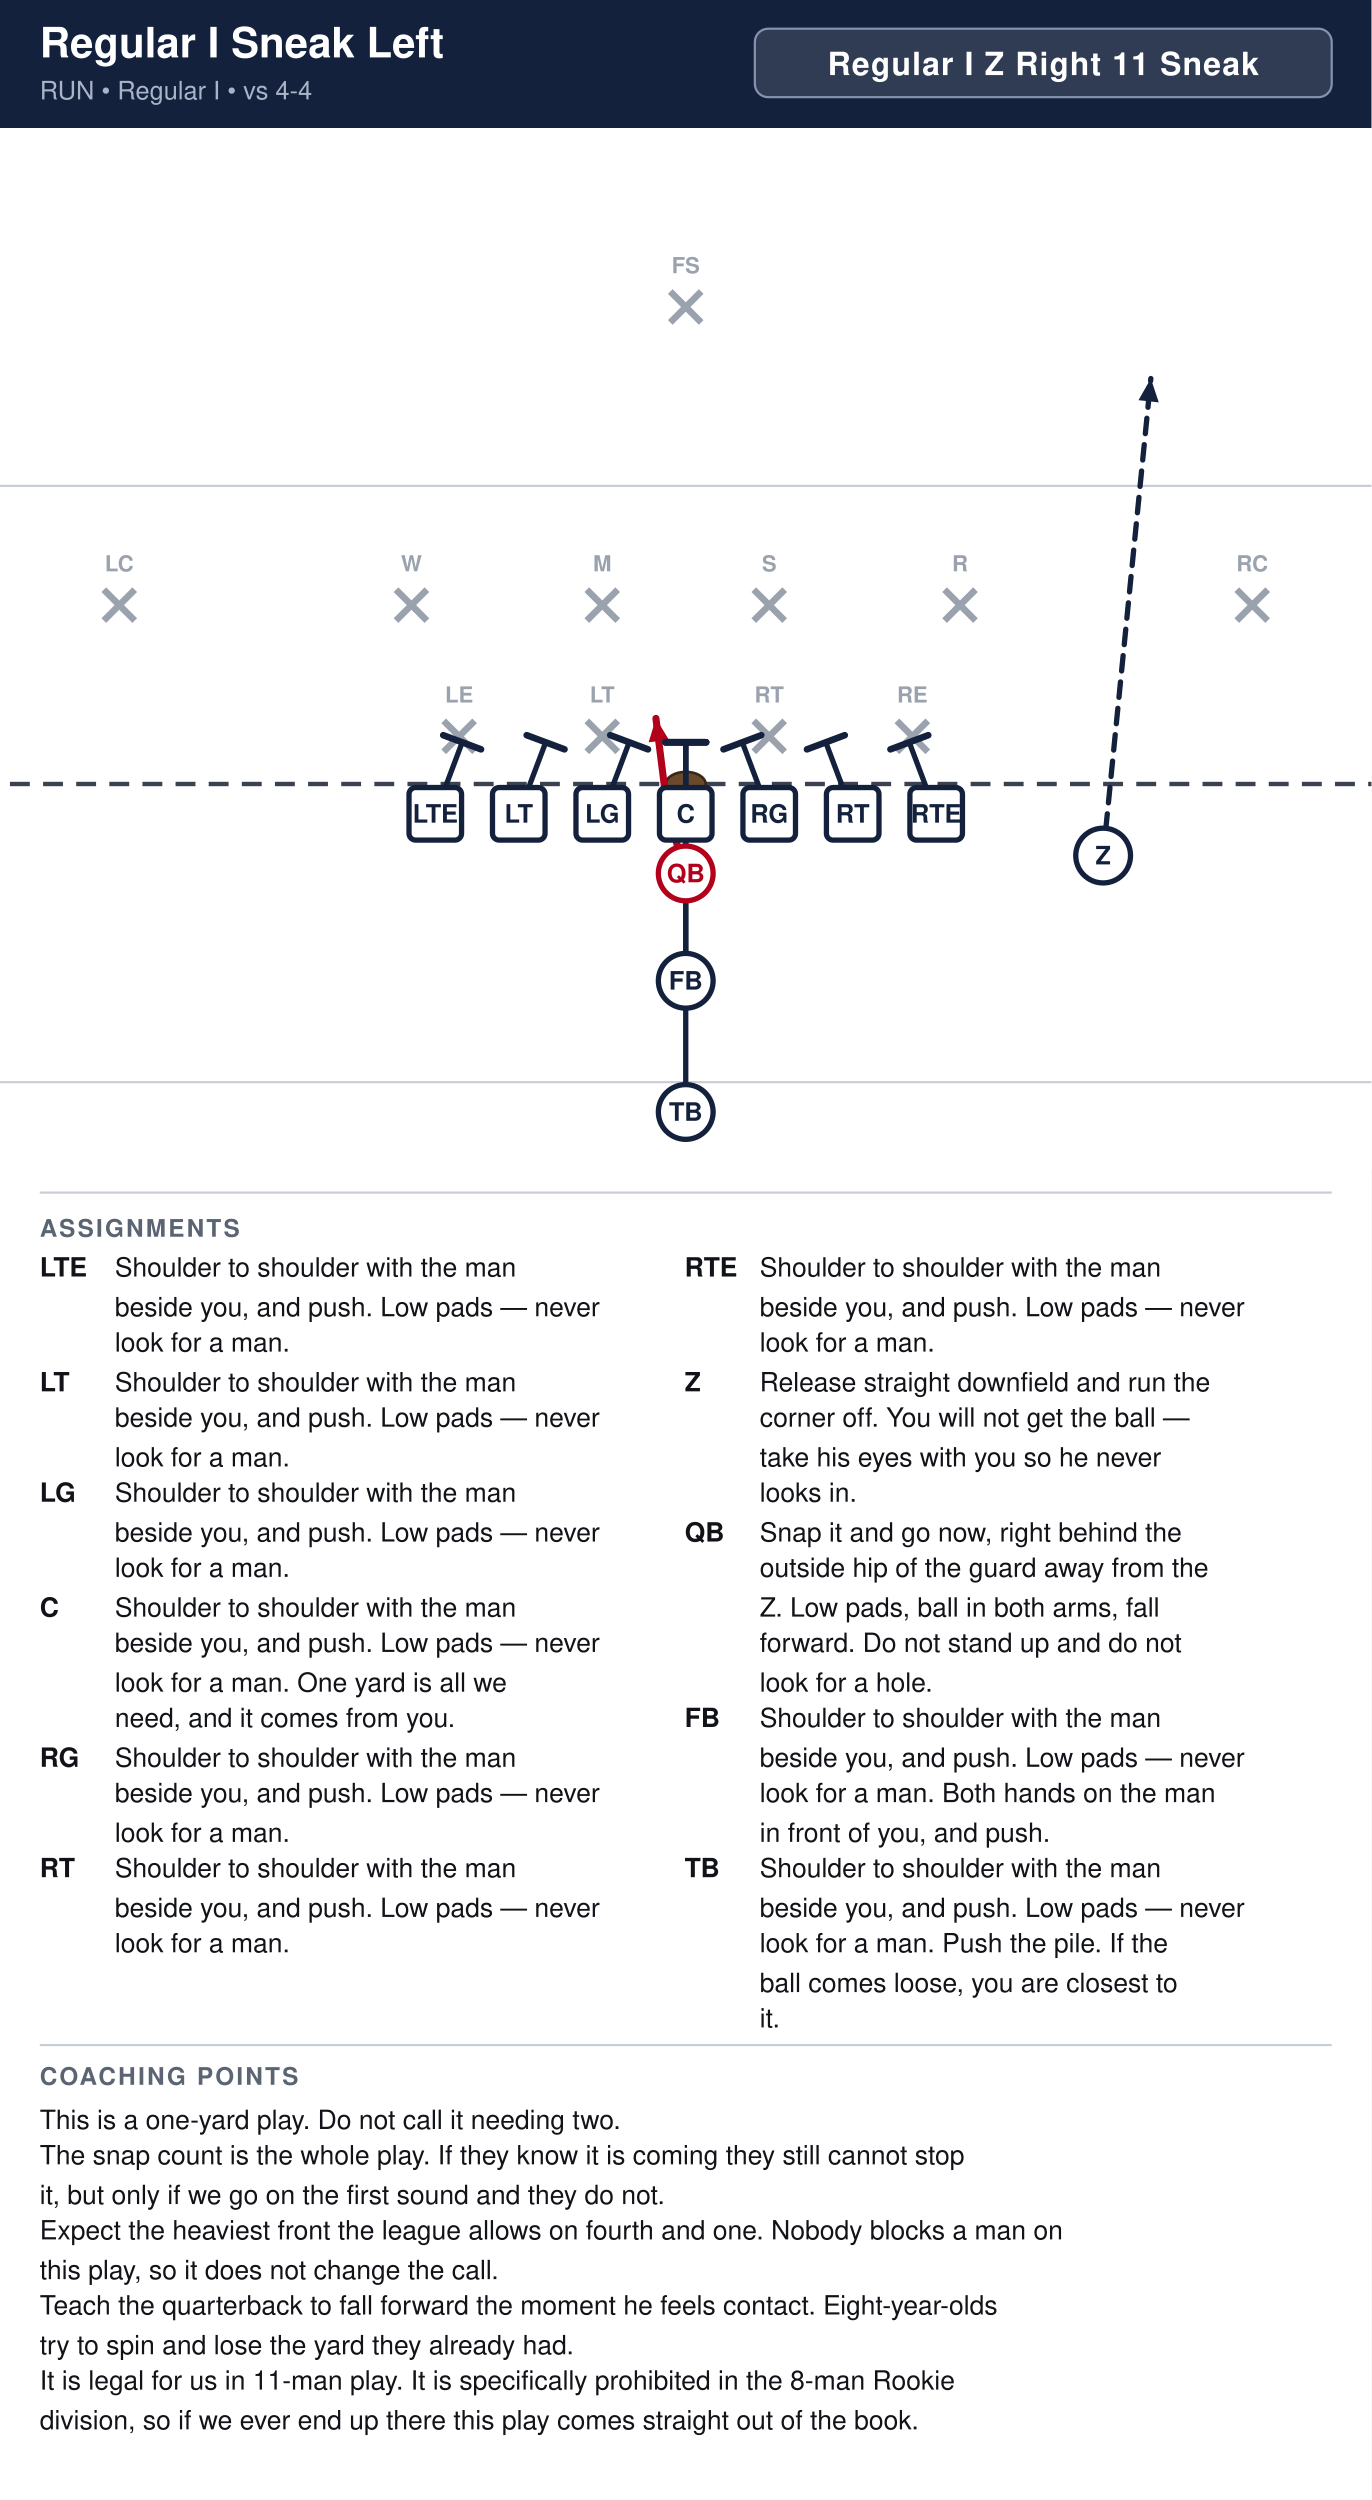
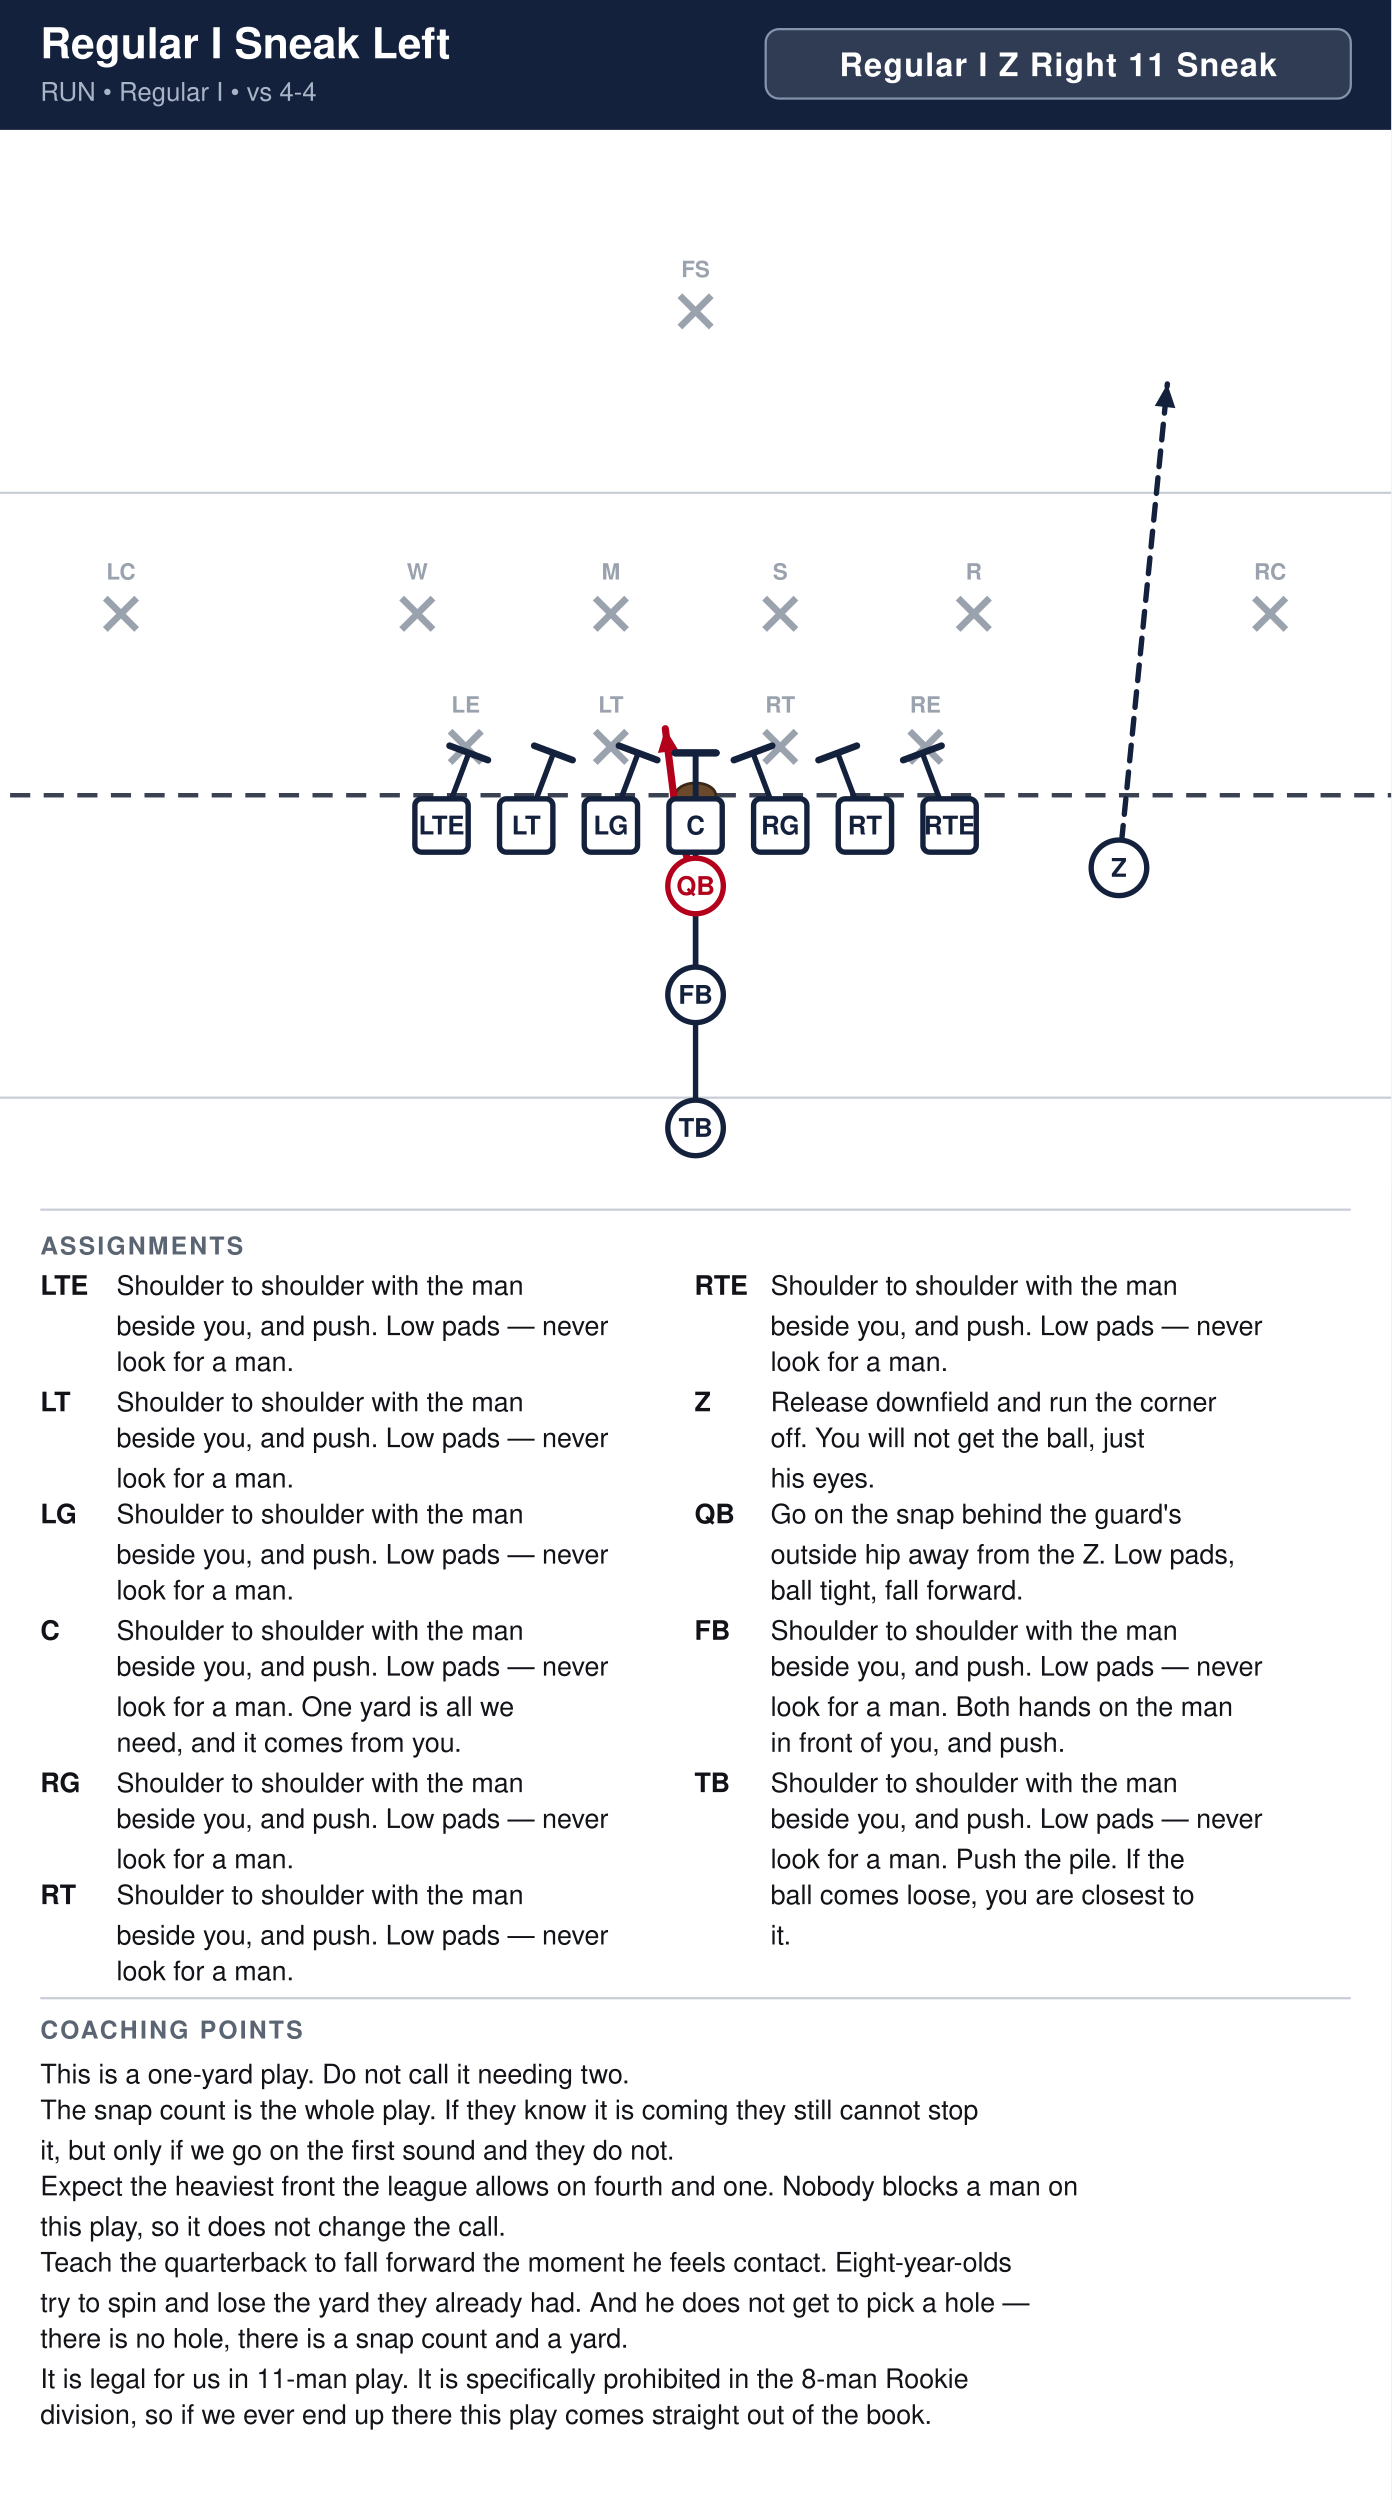
- <svg xmlns="http://www.w3.org/2000/svg" width="621" height="1132" viewBox="0 0 621 1132" font-family="Segoe UI, Helvetica, Arial, sans-serif">
+ <svg xmlns="http://www.w3.org/2000/svg" width="621" height="1116" viewBox="0 0 621 1116" font-family="Segoe UI, Helvetica, Arial, sans-serif">
  <rect width="100%" height="100%" fill="#ffffff" />
  <rect x="0" y="0" width="621" height="58" fill="#14213d" />
  <text x="18" y="26" font-size="19.0" font-weight="700" fill="#ffffff">Regular I Sneak Left</text>
  <text x="18" y="45" font-size="11.5" fill="#a9b4c7">RUN  •  Regular I  •  vs 4-4</text>
  <rect x="341.8" y="13" width="261.2" height="31" rx="6" fill="#ffffff" fill-opacity="0.12" stroke="#8593ad" stroke-width="1" />
  <text x="472.4" y="34" text-anchor="middle" font-size="14.5" font-weight="700" fill="#ffffff" letter-spacing="0.5">Regular I Z Right 11 Sneak</text>
  <clipPath id="fieldclip">
    <rect x="0" y="58" width="621" height="472" />
  </clipPath>
  <g clip-path="url(#fieldclip)">
    <g transform="translate(-40.5,31.0)">
      <rect x="0" y="0" width="702" height="513" fill="#ffffff" />
      <line x1="0" y1="459.0" x2="702" y2="459.0" stroke="#c8cdd6" stroke-width="1" />
      <line x1="0" y1="189.0" x2="702" y2="189.0" stroke="#c8cdd6" stroke-width="1" />
      <line x1="0" y1="324.0" x2="702" y2="324.0" stroke="#3a4150" stroke-width="2" stroke-dasharray="9 6" />
      <ellipse cx="351.0" cy="324.0" rx="9" ry="5.5" fill="#6b4a2b" stroke="#3a2716" stroke-width="1.2" />
      <line x1="241.4" y1="295.4" x2="255.4" y2="309.4" stroke="#9aa2ae" stroke-width="3" />
      <line x1="255.4" y1="295.4" x2="241.4" y2="309.4" stroke="#9aa2ae" stroke-width="3" />
      <text x="248.4" y="287.1" text-anchor="middle" font-size="10" fill="#9aa2ae" font-weight="600">LE</text>
      <line x1="306.2" y1="295.4" x2="320.2" y2="309.4" stroke="#9aa2ae" stroke-width="3" />
      <line x1="320.2" y1="295.4" x2="306.2" y2="309.4" stroke="#9aa2ae" stroke-width="3" />
      <text x="313.2" y="287.1" text-anchor="middle" font-size="10" fill="#9aa2ae" font-weight="600">LT</text>
      <line x1="381.8" y1="295.4" x2="395.8" y2="309.4" stroke="#9aa2ae" stroke-width="3" />
      <line x1="395.8" y1="295.4" x2="381.8" y2="309.4" stroke="#9aa2ae" stroke-width="3" />
      <text x="388.8" y="287.1" text-anchor="middle" font-size="10" fill="#9aa2ae" font-weight="600">RT</text>
      <line x1="446.6" y1="295.4" x2="460.6" y2="309.4" stroke="#9aa2ae" stroke-width="3" />
      <line x1="460.6" y1="295.4" x2="446.6" y2="309.4" stroke="#9aa2ae" stroke-width="3" />
      <text x="453.6" y="287.1" text-anchor="middle" font-size="10" fill="#9aa2ae" font-weight="600">RE</text>
      <line x1="219.8" y1="236.0" x2="233.8" y2="250.0" stroke="#9aa2ae" stroke-width="3" />
      <line x1="233.8" y1="236.0" x2="219.8" y2="250.0" stroke="#9aa2ae" stroke-width="3" />
      <text x="226.8" y="227.7" text-anchor="middle" font-size="10" fill="#9aa2ae" font-weight="600">W</text>
      <line x1="306.2" y1="236.0" x2="320.2" y2="250.0" stroke="#9aa2ae" stroke-width="3" />
      <line x1="320.2" y1="236.0" x2="306.2" y2="250.0" stroke="#9aa2ae" stroke-width="3" />
      <text x="313.2" y="227.7" text-anchor="middle" font-size="10" fill="#9aa2ae" font-weight="600">M</text>
      <line x1="381.8" y1="236.0" x2="395.8" y2="250.0" stroke="#9aa2ae" stroke-width="3" />
      <line x1="395.8" y1="236.0" x2="381.8" y2="250.0" stroke="#9aa2ae" stroke-width="3" />
      <text x="388.8" y="227.7" text-anchor="middle" font-size="10" fill="#9aa2ae" font-weight="600">S</text>
      <line x1="468.2" y1="236.0" x2="482.2" y2="250.0" stroke="#9aa2ae" stroke-width="3" />
      <line x1="482.2" y1="236.0" x2="468.2" y2="250.0" stroke="#9aa2ae" stroke-width="3" />
      <text x="475.2" y="227.7" text-anchor="middle" font-size="10" fill="#9aa2ae" font-weight="600">R</text>
      <line x1="87.5" y1="236.0" x2="101.5" y2="250.0" stroke="#9aa2ae" stroke-width="3" />
      <line x1="101.5" y1="236.0" x2="87.5" y2="250.0" stroke="#9aa2ae" stroke-width="3" />
      <text x="94.5" y="227.7" text-anchor="middle" font-size="10" fill="#9aa2ae" font-weight="600">LC</text>
      <line x1="600.5" y1="236.0" x2="614.5" y2="250.0" stroke="#9aa2ae" stroke-width="3" />
      <line x1="614.5" y1="236.0" x2="600.5" y2="250.0" stroke="#9aa2ae" stroke-width="3" />
      <text x="607.5" y="227.7" text-anchor="middle" font-size="10" fill="#9aa2ae" font-weight="600">RC</text>
      <line x1="344.0" y1="101.0" x2="358.0" y2="115.0" stroke="#9aa2ae" stroke-width="3" />
      <line x1="358.0" y1="101.0" x2="344.0" y2="115.0" stroke="#9aa2ae" stroke-width="3" />
      <text x="351.0" y="92.7" text-anchor="middle" font-size="10" fill="#9aa2ae" font-weight="600">FS</text>
      <path d="M237.6,337.5 L249.8,305.1" fill="none" stroke="#14213d" stroke-width="2.4" stroke-linecap="round" stroke-linejoin="round" />
      <line x1="241.2" y1="301.9" x2="258.3" y2="308.3" stroke="#14213d" stroke-width="3.0" stroke-linecap="round" />
      <path d="M275.4,337.5 L287.6,305.1" fill="none" stroke="#14213d" stroke-width="2.4" stroke-linecap="round" stroke-linejoin="round" />
      <line x1="279.0" y1="301.9" x2="296.1" y2="308.3" stroke="#14213d" stroke-width="3.0" stroke-linecap="round" />
      <path d="M313.2,337.5 L325.4,305.1" fill="none" stroke="#14213d" stroke-width="2.4" stroke-linecap="round" stroke-linejoin="round" />
      <line x1="316.8" y1="301.9" x2="333.9" y2="308.3" stroke="#14213d" stroke-width="3.0" stroke-linecap="round" />
      <path d="M351.0,337.5 L351.0,305.1" fill="none" stroke="#14213d" stroke-width="2.4" stroke-linecap="round" stroke-linejoin="round" />
      <line x1="341.8" y1="305.1" x2="360.2" y2="305.1" stroke="#14213d" stroke-width="3.0" stroke-linecap="round" />
      <path d="M388.8,337.5 L376.6,305.1" fill="none" stroke="#14213d" stroke-width="2.4" stroke-linecap="round" stroke-linejoin="round" />
      <line x1="368.1" y1="308.3" x2="385.2" y2="301.9" stroke="#14213d" stroke-width="3.0" stroke-linecap="round" />
      <path d="M426.6,337.5 L414.4,305.1" fill="none" stroke="#14213d" stroke-width="2.4" stroke-linecap="round" stroke-linejoin="round" />
      <line x1="405.9" y1="308.3" x2="423.0" y2="301.9" stroke="#14213d" stroke-width="3.0" stroke-linecap="round" />
      <path d="M464.4,337.5 L452.2,305.1" fill="none" stroke="#14213d" stroke-width="2.4" stroke-linecap="round" stroke-linejoin="round" />
      <line x1="443.7" y1="308.3" x2="460.8" y2="301.9" stroke="#14213d" stroke-width="3.0" stroke-linecap="round" />
      <path d="M540.0,356.4 L550.8,248.4 L561.6,140.4" fill="none" stroke="#14213d" stroke-width="2.4" stroke-linecap="round" stroke-linejoin="round" stroke-dasharray="7 5" />
      <polygon points="561.6,140.4 565.2,151.2 556.0,150.2" fill="#14213d" />
      <path d="M351.0,364.5 L342.9,337.5 L337.5,294.3" fill="none" stroke="#b3001b" stroke-width="3.2" stroke-linecap="round" stroke-linejoin="round" />
      <polygon points="337.5,294.3 343.4,304.0 334.2,305.1" fill="#b3001b" />
      <path d="M351.0,413.1 L351.0,305.1" fill="none" stroke="#14213d" stroke-width="2.4" stroke-linecap="round" stroke-linejoin="round" />
      <line x1="341.8" y1="305.1" x2="360.2" y2="305.1" stroke="#14213d" stroke-width="3.0" stroke-linecap="round" />
      <path d="M351.0,472.5 L351.0,305.1" fill="none" stroke="#14213d" stroke-width="2.4" stroke-linecap="round" stroke-linejoin="round" />
      <line x1="341.8" y1="305.1" x2="360.2" y2="305.1" stroke="#14213d" stroke-width="3.0" stroke-linecap="round" />
      <rect x="225.7" y="325.6" width="23.8" height="23.8" rx="3" fill="#ffffff" stroke="#14213d" stroke-width="2.4" />
      <text x="237.6" y="341.5" text-anchor="middle" font-size="11.5" font-weight="700" fill="#14213d">LTE</text>
      <rect x="263.5" y="325.6" width="23.8" height="23.8" rx="3" fill="#ffffff" stroke="#14213d" stroke-width="2.4" />
      <text x="275.4" y="341.5" text-anchor="middle" font-size="11.5" font-weight="700" fill="#14213d">LT</text>
      <rect x="301.3" y="325.6" width="23.8" height="23.8" rx="3" fill="#ffffff" stroke="#14213d" stroke-width="2.4" />
      <text x="313.2" y="341.5" text-anchor="middle" font-size="11.5" font-weight="700" fill="#14213d">LG</text>
      <rect x="339.1" y="325.6" width="23.8" height="23.8" rx="3" fill="#ffffff" stroke="#14213d" stroke-width="2.4" />
      <text x="351.0" y="341.5" text-anchor="middle" font-size="11.5" font-weight="700" fill="#14213d">C</text>
      <rect x="376.9" y="325.6" width="23.8" height="23.8" rx="3" fill="#ffffff" stroke="#14213d" stroke-width="2.4" />
      <text x="388.8" y="341.5" text-anchor="middle" font-size="11.5" font-weight="700" fill="#14213d">RG</text>
      <rect x="414.7" y="325.6" width="23.8" height="23.8" rx="3" fill="#ffffff" stroke="#14213d" stroke-width="2.4" />
      <text x="426.6" y="341.5" text-anchor="middle" font-size="11.5" font-weight="700" fill="#14213d">RT</text>
      <rect x="452.5" y="325.6" width="23.8" height="23.8" rx="3" fill="#ffffff" stroke="#14213d" stroke-width="2.4" />
      <text x="464.4" y="341.5" text-anchor="middle" font-size="11.5" font-weight="700" fill="#14213d">RTE</text>
      <circle cx="540.0" cy="356.4" r="12.4" fill="#ffffff" stroke="#14213d" stroke-width="2.4" />
      <text x="540.0" y="360.4" text-anchor="middle" font-size="11.5" font-weight="700" fill="#14213d">Z</text>
      <circle cx="351.0" cy="364.5" r="12.4" fill="#ffffff" stroke="#b3001b" stroke-width="2.4" />
      <text x="351.0" y="368.5" text-anchor="middle" font-size="11.5" font-weight="700" fill="#b3001b">QB</text>
      <circle cx="351.0" cy="413.1" r="12.4" fill="#ffffff" stroke="#14213d" stroke-width="2.4" />
      <text x="351.0" y="417.1" text-anchor="middle" font-size="11.5" font-weight="700" fill="#14213d">FB</text>
      <circle cx="351.0" cy="472.5" r="12.4" fill="#ffffff" stroke="#14213d" stroke-width="2.4" />
      <text x="351.0" y="476.5" text-anchor="middle" font-size="11.5" font-weight="700" fill="#14213d">TB</text>
    </g>
  </g>
  <line x1="18" y1="540" x2="603" y2="540" stroke="#c8cdd6" stroke-width="1" />
  <text x="18" y="560" font-size="11" font-weight="700" fill="#5b6472" letter-spacing="1">ASSIGNMENTS</text>
  <text x="18" y="578" font-size="12" font-weight="700" fill="#111318">LTE</text>
  <text x="52" y="578" font-size="12" fill="#111318">Shoulder to shoulder with the man</text>
  <text x="52" y="596" font-size="12" fill="#111318">beside you, and push. Low pads — never</text>
  <text x="52" y="612" font-size="12" fill="#111318">look for a man.</text>
  <text x="18" y="630" font-size="12" font-weight="700" fill="#111318">LT</text>
  <text x="52" y="630" font-size="12" fill="#111318">Shoulder to shoulder with the man</text>
  <text x="52" y="646" font-size="12" fill="#111318">beside you, and push. Low pads — never</text>
  <text x="52" y="664" font-size="12" fill="#111318">look for a man.</text>
  <text x="18" y="680" font-size="12" font-weight="700" fill="#111318">LG</text>
  <text x="52" y="680" font-size="12" fill="#111318">Shoulder to shoulder with the man</text>
  <text x="52" y="698" font-size="12" fill="#111318">beside you, and push. Low pads — never</text>
  <text x="52" y="714" font-size="12" fill="#111318">look for a man.</text>
  <text x="18" y="732" font-size="12" font-weight="700" fill="#111318">C</text>
  <text x="52" y="732" font-size="12" fill="#111318">Shoulder to shoulder with the man</text>
  <text x="52" y="748" font-size="12" fill="#111318">beside you, and push. Low pads — never</text>
  <text x="52" y="766" font-size="12" fill="#111318">look for a man. One yard is all we</text>
  <text x="52" y="782" font-size="12" fill="#111318">need, and it comes from you.</text>
  <text x="18" y="800" font-size="12" font-weight="700" fill="#111318">RG</text>
  <text x="52" y="800" font-size="12" fill="#111318">Shoulder to shoulder with the man</text>
  <text x="52" y="816" font-size="12" fill="#111318">beside you, and push. Low pads — never</text>
  <text x="52" y="834" font-size="12" fill="#111318">look for a man.</text>
  <text x="18" y="850" font-size="12" font-weight="700" fill="#111318">RT</text>
  <text x="52" y="850" font-size="12" fill="#111318">Shoulder to shoulder with the man</text>
  <text x="52" y="868" font-size="12" fill="#111318">beside you, and push. Low pads — never</text>
  <text x="52" y="884" font-size="12" fill="#111318">look for a man.</text>
  <text x="310" y="578" font-size="12" font-weight="700" fill="#111318">RTE</text>
  <text x="344" y="578" font-size="12" fill="#111318">Shoulder to shoulder with the man</text>
  <text x="344" y="596" font-size="12" fill="#111318">beside you, and push. Low pads — never</text>
  <text x="344" y="612" font-size="12" fill="#111318">look for a man.</text>
  <text x="310" y="630" font-size="12" font-weight="700" fill="#111318">Z</text>
-   <text x="344" y="630" font-size="12" fill="#111318">Release straight downfield and run the</text>
-   <text x="344" y="646" font-size="12" fill="#111318">corner off. You will not get the ball —</text>
-   <text x="344" y="664" font-size="12" fill="#111318">take his eyes with you so he never</text>
-   <text x="344" y="680" font-size="12" fill="#111318">looks in.</text>
-   <text x="310" y="698" font-size="12" font-weight="700" fill="#111318">QB</text>
-   <text x="344" y="698" font-size="12" fill="#111318">Snap it and go now, right behind the</text>
-   <text x="344" y="714" font-size="12" fill="#111318">outside hip of the guard away from the</text>
-   <text x="344" y="732" font-size="12" fill="#111318">Z. Low pads, ball in both arms, fall</text>
-   <text x="344" y="748" font-size="12" fill="#111318">forward. Do not stand up and do not</text>
-   <text x="344" y="766" font-size="12" fill="#111318">look for a hole.</text>
-   <text x="310" y="782" font-size="12" font-weight="700" fill="#111318">FB</text>
-   <text x="344" y="782" font-size="12" fill="#111318">Shoulder to shoulder with the man</text>
-   <text x="344" y="800" font-size="12" fill="#111318">beside you, and push. Low pads — never</text>
-   <text x="344" y="816" font-size="12" fill="#111318">look for a man. Both hands on the man</text>
-   <text x="344" y="834" font-size="12" fill="#111318">in front of you, and push.</text>
-   <text x="310" y="850" font-size="12" font-weight="700" fill="#111318">TB</text>
-   <text x="344" y="850" font-size="12" fill="#111318">Shoulder to shoulder with the man</text>
-   <text x="344" y="868" font-size="12" fill="#111318">beside you, and push. Low pads — never</text>
-   <text x="344" y="884" font-size="12" fill="#111318">look for a man. Push the pile. If the</text>
-   <text x="344" y="902" font-size="12" fill="#111318">ball comes loose, you are closest to</text>
-   <text x="344" y="918" font-size="12" fill="#111318">it.</text>
-   <line x1="18" y1="926" x2="603" y2="926" stroke="#c8cdd6" stroke-width="1" />
-   <text x="18" y="944" font-size="11" font-weight="700" fill="#5b6472" letter-spacing="1">COACHING POINTS</text>
-   <text x="18" y="964" font-size="12" fill="#111318">This is a one-yard play. Do not call it needing two.</text>
-   <text x="18" y="980" font-size="12" fill="#111318">The snap count is the whole play. If they know it is coming they still cannot stop</text>
-   <text x="18" y="998" font-size="12" fill="#111318">it, but only if we go on the first sound and they do not.</text>
-   <text x="18" y="1014" font-size="12" fill="#111318">Expect the heaviest front the league allows on fourth and one. Nobody blocks a man on</text>
-   <text x="18" y="1032" font-size="12" fill="#111318">this play, so it does not change the call.</text>
-   <text x="18" y="1048" font-size="12" fill="#111318">Teach the quarterback to fall forward the moment he feels contact. Eight-year-olds</text>
-   <text x="18" y="1066" font-size="12" fill="#111318">try to spin and lose the yard they already had.</text>
-   <text x="18" y="1082" font-size="12" fill="#111318">It is legal for us in 11-man play. It is specifically prohibited in the 8-man Rookie</text>
-   <text x="18" y="1100" font-size="12" fill="#111318">division, so if we ever end up there this play comes straight out of the book.</text>
+   <text x="344" y="630" font-size="12" fill="#111318">Release downfield and run the corner</text>
+   <text x="344" y="646" font-size="12" fill="#111318">off. You will not get the ball, just</text>
+   <text x="344" y="664" font-size="12" fill="#111318">his eyes.</text>
+   <text x="310" y="680" font-size="12" font-weight="700" fill="#111318">QB</text>
+   <text x="344" y="680" font-size="12" fill="#111318">Go on the snap behind the guard's</text>
+   <text x="344" y="698" font-size="12" fill="#111318">outside hip away from the Z. Low pads,</text>
+   <text x="344" y="714" font-size="12" fill="#111318">ball tight, fall forward.</text>
+   <text x="310" y="732" font-size="12" font-weight="700" fill="#111318">FB</text>
+   <text x="344" y="732" font-size="12" fill="#111318">Shoulder to shoulder with the man</text>
+   <text x="344" y="748" font-size="12" fill="#111318">beside you, and push. Low pads — never</text>
+   <text x="344" y="766" font-size="12" fill="#111318">look for a man. Both hands on the man</text>
+   <text x="344" y="782" font-size="12" fill="#111318">in front of you, and push.</text>
+   <text x="310" y="800" font-size="12" font-weight="700" fill="#111318">TB</text>
+   <text x="344" y="800" font-size="12" fill="#111318">Shoulder to shoulder with the man</text>
+   <text x="344" y="816" font-size="12" fill="#111318">beside you, and push. Low pads — never</text>
+   <text x="344" y="834" font-size="12" fill="#111318">look for a man. Push the pile. If the</text>
+   <text x="344" y="850" font-size="12" fill="#111318">ball comes loose, you are closest to</text>
+   <text x="344" y="868" font-size="12" fill="#111318">it.</text>
+   <line x1="18" y1="892" x2="603" y2="892" stroke="#c8cdd6" stroke-width="1" />
+   <text x="18" y="910" font-size="11" font-weight="700" fill="#5b6472" letter-spacing="1">COACHING POINTS</text>
+   <text x="18" y="930" font-size="12" fill="#111318">This is a one-yard play. Do not call it needing two.</text>
+   <text x="18" y="946" font-size="12" fill="#111318">The snap count is the whole play. If they know it is coming they still cannot stop</text>
+   <text x="18" y="964" font-size="12" fill="#111318">it, but only if we go on the first sound and they do not.</text>
+   <text x="18" y="980" font-size="12" fill="#111318">Expect the heaviest front the league allows on fourth and one. Nobody blocks a man on</text>
+   <text x="18" y="998" font-size="12" fill="#111318">this play, so it does not change the call.</text>
+   <text x="18" y="1014" font-size="12" fill="#111318">Teach the quarterback to fall forward the moment he feels contact. Eight-year-olds</text>
+   <text x="18" y="1032" font-size="12" fill="#111318">try to spin and lose the yard they already had. And he does not get to pick a hole —</text>
+   <text x="18" y="1048" font-size="12" fill="#111318">there is no hole, there is a snap count and a yard.</text>
+   <text x="18" y="1066" font-size="12" fill="#111318">It is legal for us in 11-man play. It is specifically prohibited in the 8-man Rookie</text>
+   <text x="18" y="1082" font-size="12" fill="#111318">division, so if we ever end up there this play comes straight out of the book.</text>
</svg>
